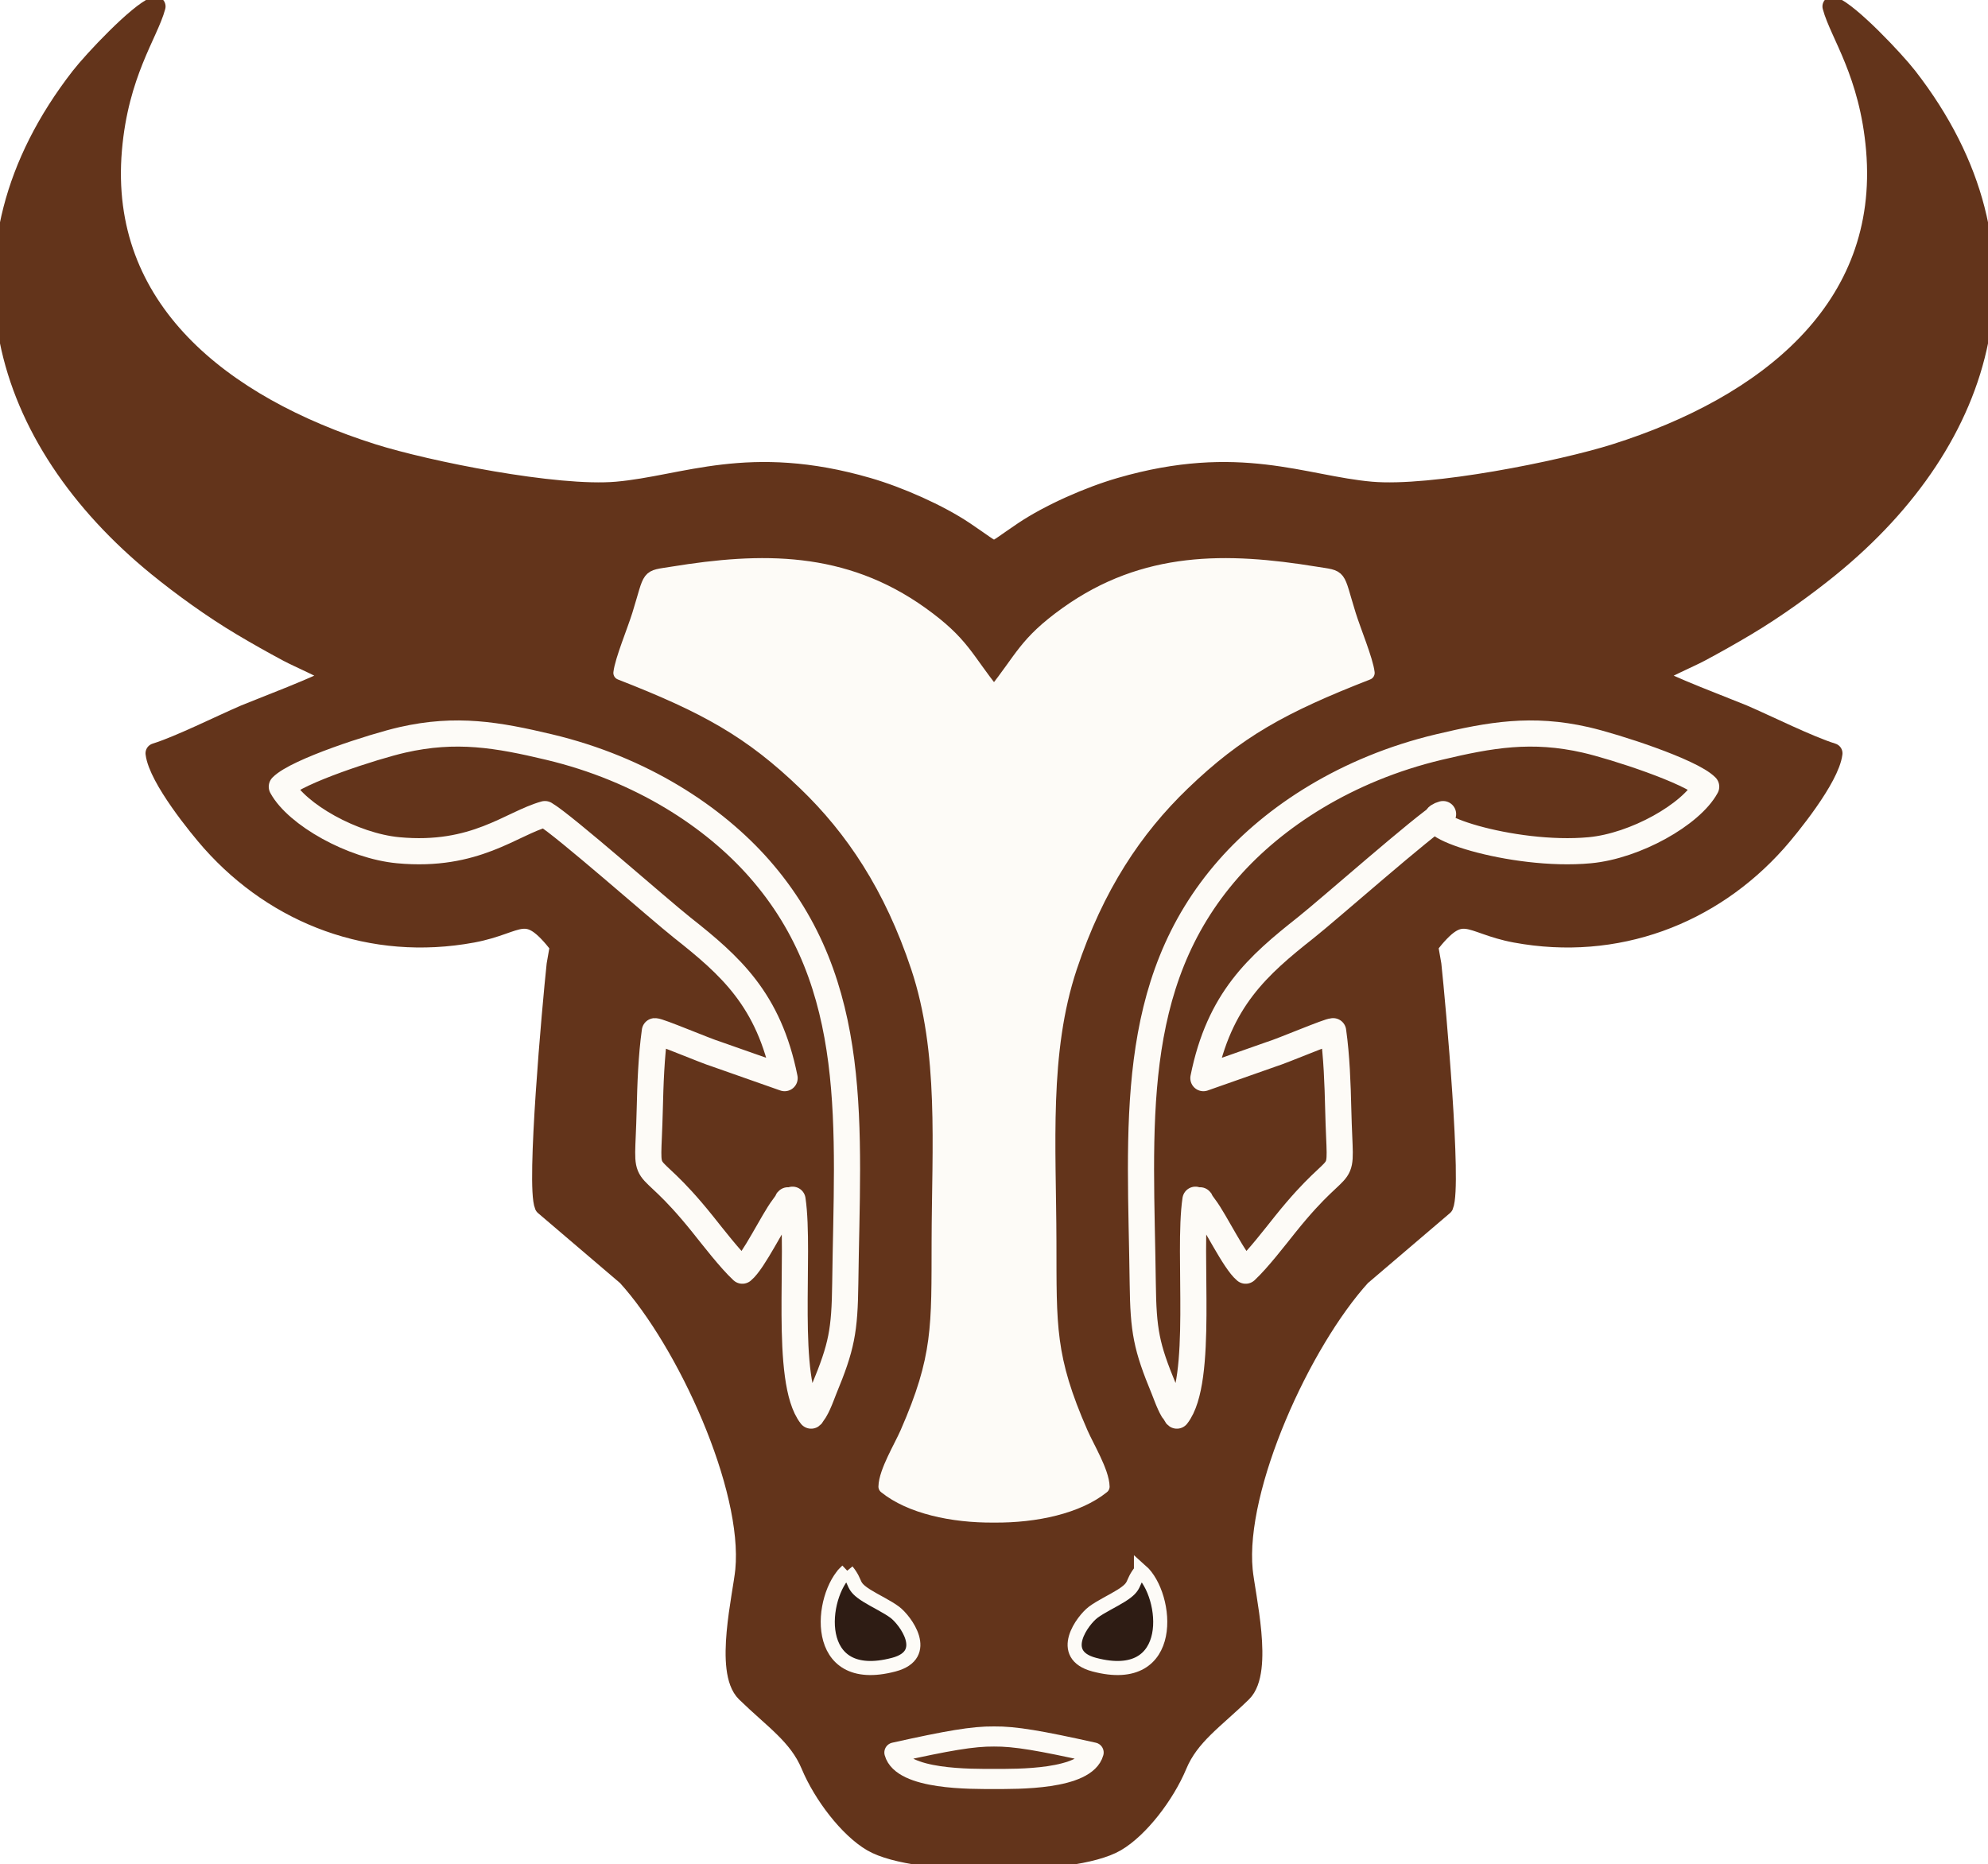
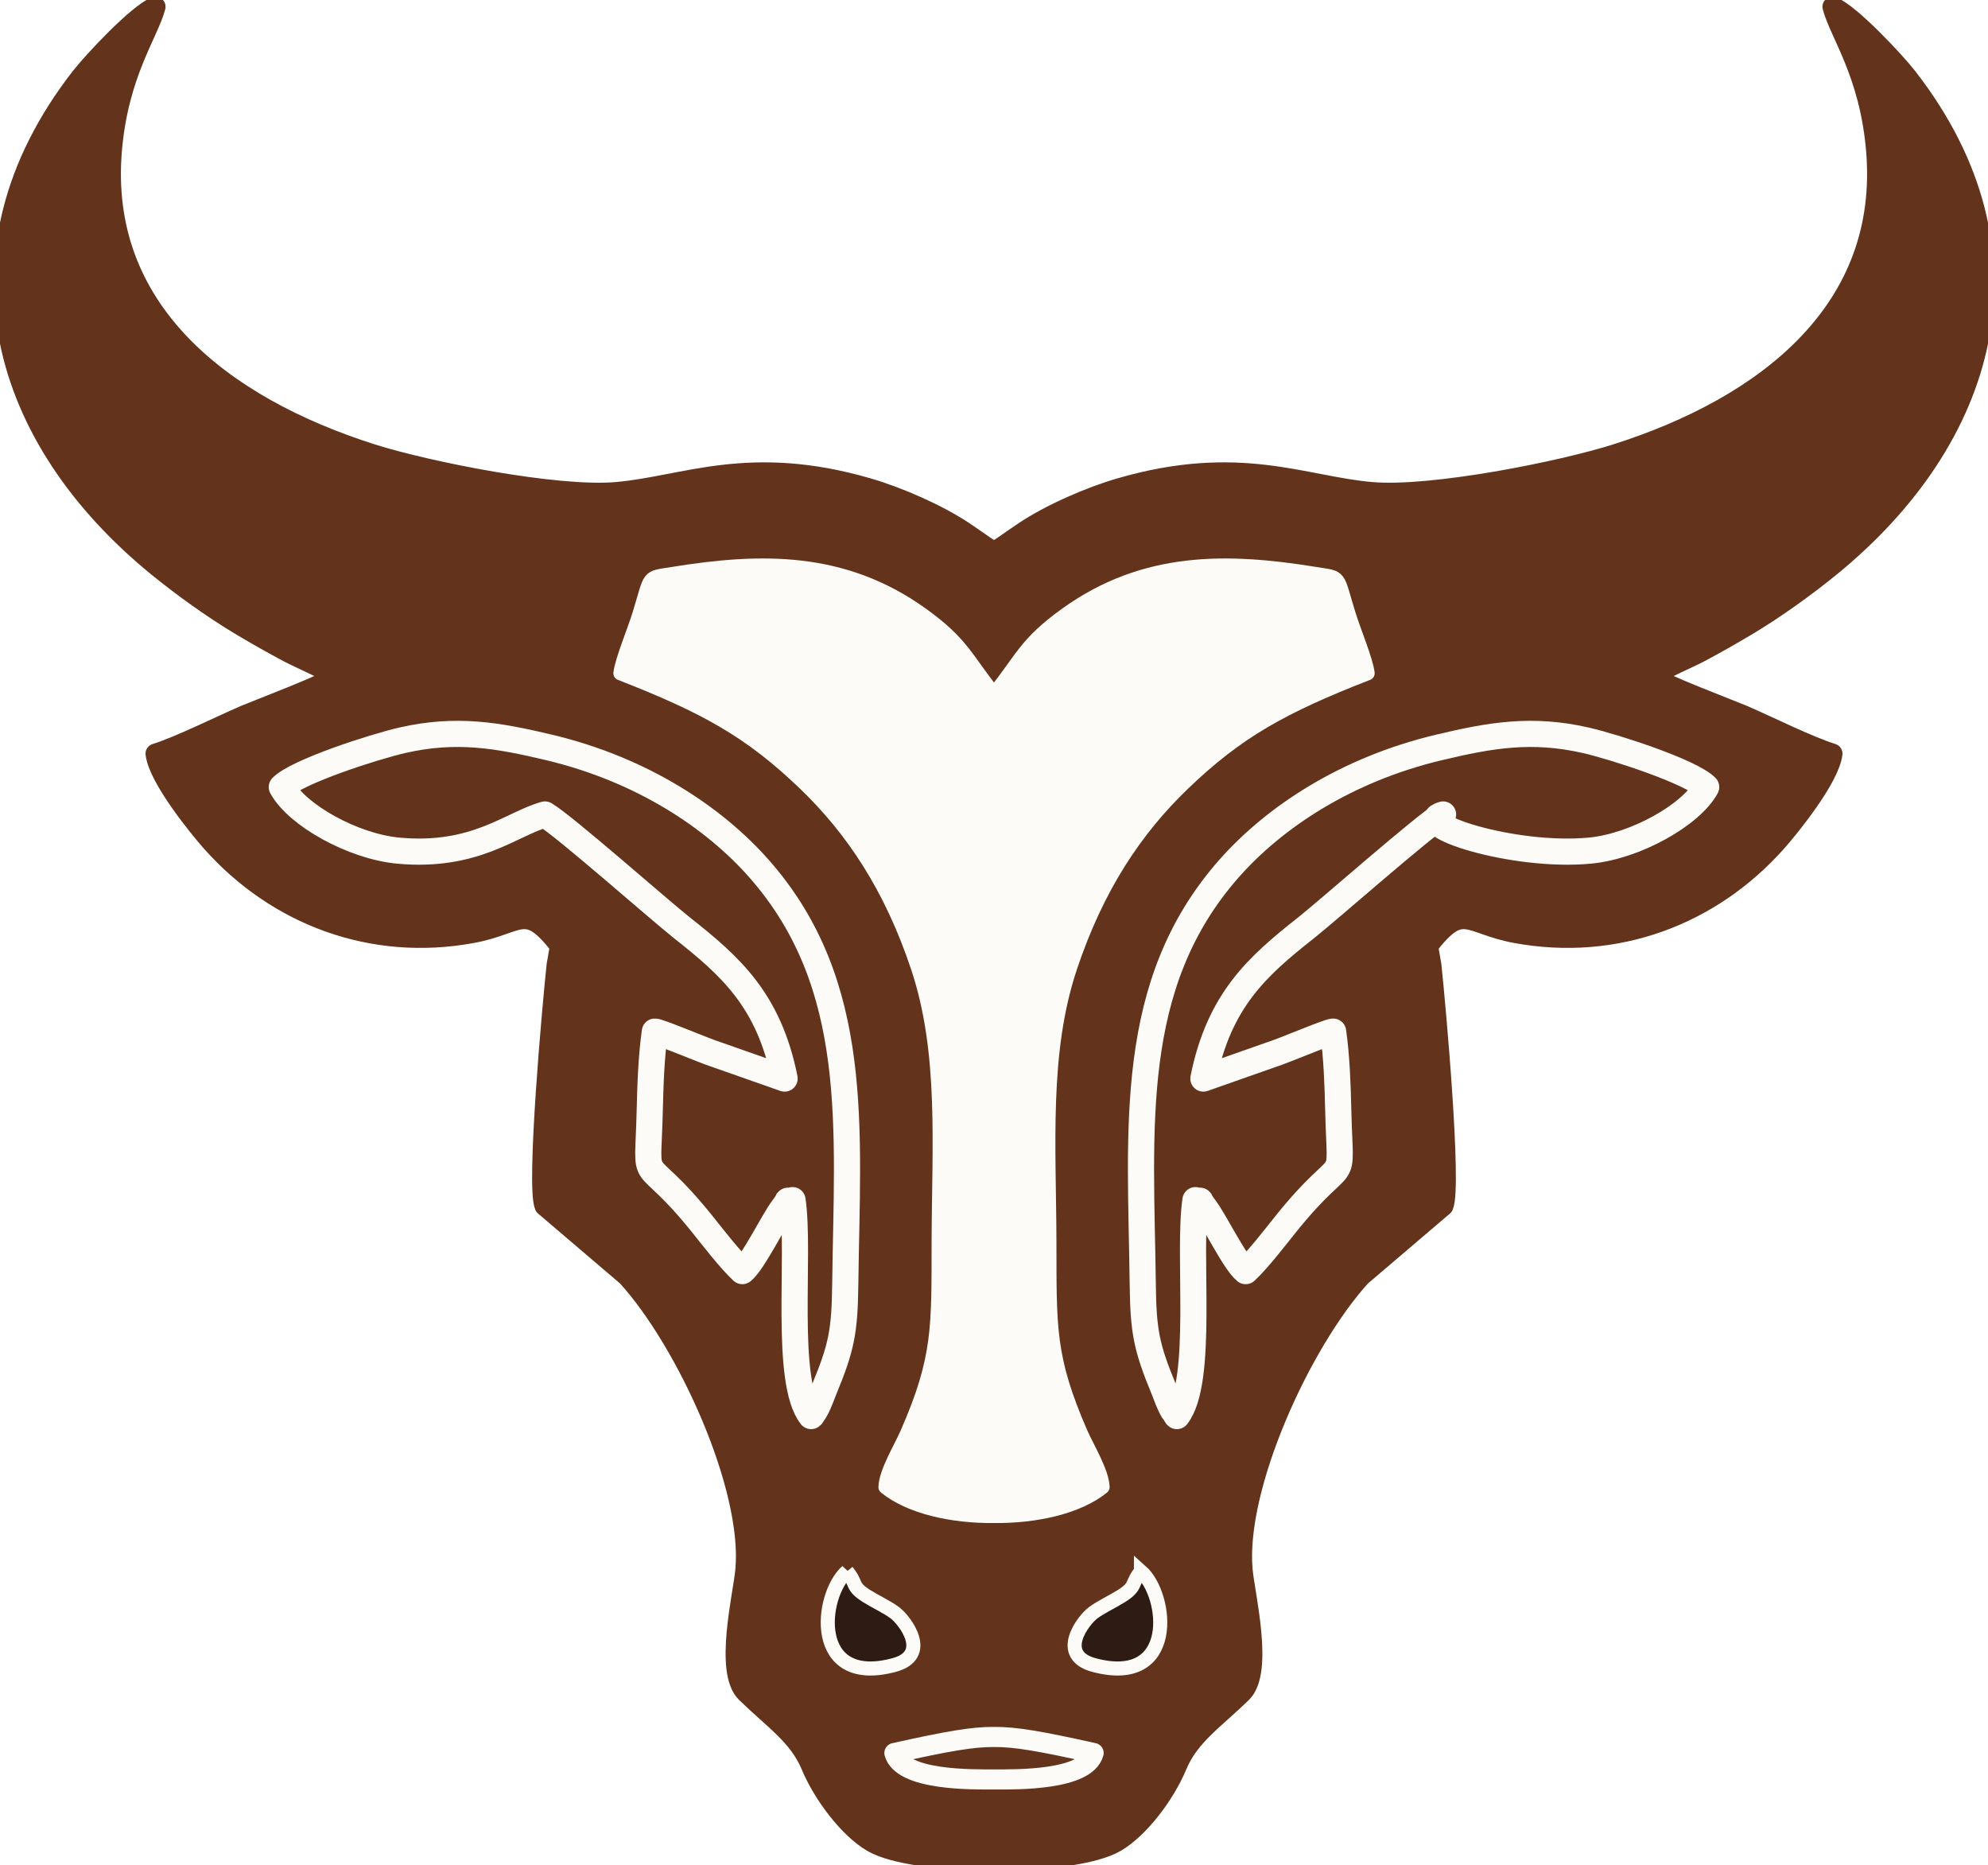
- <svg xmlns="http://www.w3.org/2000/svg" xml:space="preserve" viewBox="0 0 1976.17 1852.57" version="1.1" style="shape-rendering:geometricPrecision; text-rendering:geometricPrecision; image-rendering:optimizeQuality; fill-rule:evenodd; clip-rule:evenodd">
+ <svg xmlns="http://www.w3.org/2000/svg" xml:space="preserve" width="1976" height="1853" viewBox="0 0 1976.17 1852.57" version="1.1" style="shape-rendering:geometricPrecision; text-rendering:geometricPrecision; image-rendering:optimizeQuality; fill-rule:evenodd; clip-rule:evenodd">
  <defs>
    <style type="text/css">
   
    .buller-body {fill:#63341B;stroke:#63341B;stroke-width:20;stroke-linejoin:round;stroke-miterlimit:2.613}
    .buller-stroke-detail {stroke:#FDFBF7;stroke-width:26;stroke-linecap:round;stroke-linejoin:round;stroke-miterlimit:2.613;fill:none}
    .buller-nostril {fill:#2E1C14;stroke:#FDFBF7;stroke-width:14;stroke-miterlimit:2.613}
    .buller-crest {fill:#FDFBF7;stroke:#FDFBF7;stroke-width:14;stroke-linejoin:round;stroke-miterlimit:2.613}
   
  </style>
  </defs>
  <g id="Buller_Favicon_Logo">
    <g id="Buller_Crest">
      <path class="buller-body" d="M988.09 1848.61c-49.79,0.43 -99.42,-5.36 -121.14,-18.06 -22.96,-13.43 -48.59,-46.84 -60.85,-76.22 -12.34,-29.57 -37.05,-45.48 -64.46,-72.22 -21.59,-21.06 -3.09,-96.59 -0.73,-121.28 7.88,-82.76 -58.05,-227.18 -117.53,-292.61l-82.04 -69.97c-8.35,-19.79 7.52,-197.5 12,-239.29l3.33 -19.07c-34.75,-44.63 -38.54,-21.82 -87.13,-12.83 -99.85,18.48 -194.43,-17.63 -259.13,-90.27 -12.56,-14.1 -52.76,-63.4 -55.76,-88.02 24.44,-7.71 63.17,-27.18 89.23,-38.43 7.98,-3.45 84.49,-32.5 89.26,-38.36 -8.95,-6.94 -35.63,-18.06 -46.87,-24.07 -15.38,-8.22 -30.01,-16.46 -45.61,-25.74 -29.3,-17.41 -60.07,-39.76 -83.72,-59.02 -155.68,-126.83 -212.07,-312.36 -76.8,-486.52 12.48,-16.06 57.13,-63.61 74.44,-70.22 -7.15,26.93 -36.85,66.32 -43.35,142.28 -13.63,159.17 109.02,254.97 258.9,302.42 53.97,17.09 182.85,42.97 243.04,37.67 67.76,-5.96 131.25,-38.29 249.36,-4.04 31.04,9 70.25,26.28 96.26,43.76 17.38,11.69 24.46,17.64 29.3,18.89 4.85,-1.25 11.92,-7.2 29.3,-18.89 26.01,-17.48 65.22,-34.76 96.26,-43.76 118.1,-34.24 181.6,-1.92 249.36,4.04 60.2,5.3 189.07,-20.59 243.04,-37.67 149.88,-47.45 272.53,-143.24 258.9,-302.42 -6.5,-75.96 -36.2,-115.34 -43.35,-142.28 17.31,6.61 61.97,54.16 74.44,70.22 135.28,174.16 78.89,359.69 -76.8,486.52 -23.64,19.26 -54.41,41.6 -83.72,59.02 -15.6,9.28 -30.23,17.52 -45.61,25.74 -11.25,6.01 -37.93,17.13 -46.88,24.07 4.77,5.87 81.28,34.91 89.26,38.36 26.06,11.25 64.78,30.72 89.23,38.43 -3.01,24.61 -43.2,73.92 -55.76,88.02 -64.7,72.64 -159.28,108.75 -259.13,90.27 -48.59,-8.99 -52.38,-31.8 -87.13,12.83l3.33 19.07c4.47,41.79 20.34,219.5 11.99,239.29l-82.04 69.97c-59.48,65.43 -125.41,209.85 -117.53,292.61 2.35,24.69 20.85,100.22 -0.74,121.28 -27.41,26.74 -52.12,42.64 -64.46,72.22 -12.25,29.38 -37.89,62.79 -60.84,76.22 -21.72,12.7 -71.35,18.49 -121.14,18.06z" />
      <path class="buller-stroke-detail" d="M280.14 781.99c15.11,-15.33 91.2,-40 119.84,-46.53 53.6,-12.22 94.64,-5.04 145.66,7.09 92.38,21.94 164.11,69.62 209.1,120.75 101.55,115.41 87.42,258.32 85.5,412.25 -0.59,47.44 -3.62,63.13 -20.98,105.11 -1.52,3.69 -3.54,9.52 -5.96,14.8 -1.2,2.63 -1.79,3.8 -3.11,6.08 -4.04,7.02 -1.75,3.01 -3.88,5.6 -27.11,-34.58 -10.54,-161.02 -18.49,-214.59 -9.16,2.94 -0.28,-4.16 -9.24,7.59 -10.28,13.48 -29.43,53.75 -40.66,62.93 -12.01,-11.13 -29.28,-33.55 -39.43,-46.22 -62.77,-78.29 -54.63,-29.66 -52.61,-113.74 0.61,-25.56 1.54,-52.86 5.08,-78.07 4.03,-0.24 49.32,19.16 61.63,22.96l67.35 23.69c-15.66,-78.17 -54.1,-111.9 -101.78,-149.59 -22.7,-17.94 -117.61,-101.86 -136.47,-112.87 -33.61,9.36 -69.17,43.1 -145.81,35.93 -45.41,-4.25 -100.76,-35.55 -115.74,-63.17z" />
      <path class="buller-stroke-detail" d="M1696.03 781.99c-15.11,-15.33 -91.2,-40 -119.83,-46.53 -53.6,-12.22 -94.64,-5.04 -145.67,7.09 -92.38,21.94 -164.11,69.62 -209.1,120.75 -101.55,115.41 -87.41,258.32 -85.49,412.25 0.59,47.44 3.62,63.13 20.98,105.11 1.53,3.69 3.55,9.52 5.96,14.8 1.2,2.63 1.79,3.8 3.1,6.08 4.04,7.02 1.76,3.01 3.88,5.6 27.11,-34.58 10.55,-161.02 18.49,-214.59 9.16,2.94 0.28,-4.16 9.24,7.59 10.28,13.48 29.43,53.75 40.66,62.93 12.02,-11.13 29.28,-33.55 39.43,-46.22 62.77,-78.29 54.63,-29.66 52.61,-113.74 -0.61,-25.56 -1.54,-52.86 -5.08,-78.07 -4.03,-0.24 -49.33,19.16 -61.63,22.96l-67.35 23.69c15.66,-78.17 54.1,-111.9 101.78,-149.59 22.7,-17.94 117.62,-101.86 136.47,-112.87 -33.61,9.36 69.18,43.1 145.81,35.93 45.41,-4.25 100.76,-35.55 115.74,-63.17z" />
      <path class="buller-nostril" d="M841.99 1561.45c10.32,12.7 3.83,14.73 19.54,24.65 8.35,5.27 20.39,10.86 27.98,16.55 10.06,7.54 36.42,42.15 -1.05,52.05 -82.66,21.83 -73.55,-69.28 -46.46,-93.26z" />
      <path class="buller-nostril" d="M1134.18 1561.45c-10.33,12.7 -3.83,14.73 -19.54,24.65 -8.35,5.27 -20.39,10.86 -27.98,16.55 -10.06,7.54 -36.42,42.15 1.06,52.05 82.65,21.83 73.54,-69.28 46.46,-93.26z" />
      <path class="buller-stroke-detail" style="stroke-width:20;" d="M988.09 1726.1c-20.88,-0.2 -45.77,4.11 -99.01,15.95 7.55,27.5 77.43,26.25 98.6,26.28l0.41 0 0.41 -0c21.18,-0.03 91.05,1.21 98.61,-26.28 -53.24,-11.84 -78.13,-16.15 -99.01,-15.95z" />
      <path class="buller-crest" d="M988.09 688.51c-0.15,0.11 -0.28,0.22 -0.41,0.3 -27.55,-34.18 -30.57,-49.28 -71.82,-78.8 -77.48,-55.44 -158.91,-54.2 -247.07,-39.86 -26.57,4.32 -20.8,0.07 -33.48,40.94 -4.93,15.89 -17.16,45.17 -18.6,57.78 84.54,32.97 129.23,57.51 183.77,110.04 46.83,45.1 85.28,102.2 112.02,182.54 28.12,84.48 20.8,177.36 20.56,272.49 -0.22,84.65 1.61,115.15 -31.41,190.56 -6.15,14.04 -21.11,38.6 -21.45,53.25 24.43,19.8 66.16,29.13 107.91,28.73 41.74,0.4 83.47,-8.94 107.9,-28.73 -0.35,-14.65 -15.3,-39.2 -21.45,-53.25 -33.02,-75.41 -31.2,-105.91 -31.41,-190.56 -0.25,-95.13 -7.57,-188.01 20.55,-272.49 26.74,-80.34 65.19,-137.44 112.02,-182.54 54.54,-52.53 99.24,-77.07 183.77,-110.04 -1.44,-12.61 -13.67,-41.89 -18.6,-57.78 -12.69,-40.87 -6.91,-36.62 -33.48,-40.94 -88.16,-14.34 -169.59,-15.57 -247.07,39.86 -41.26,29.52 -44.28,44.61 -71.83,78.8 -0.13,-0.08 -0.26,-0.19 -0.4,-0.3z" />
    </g>
  </g>
</svg>
